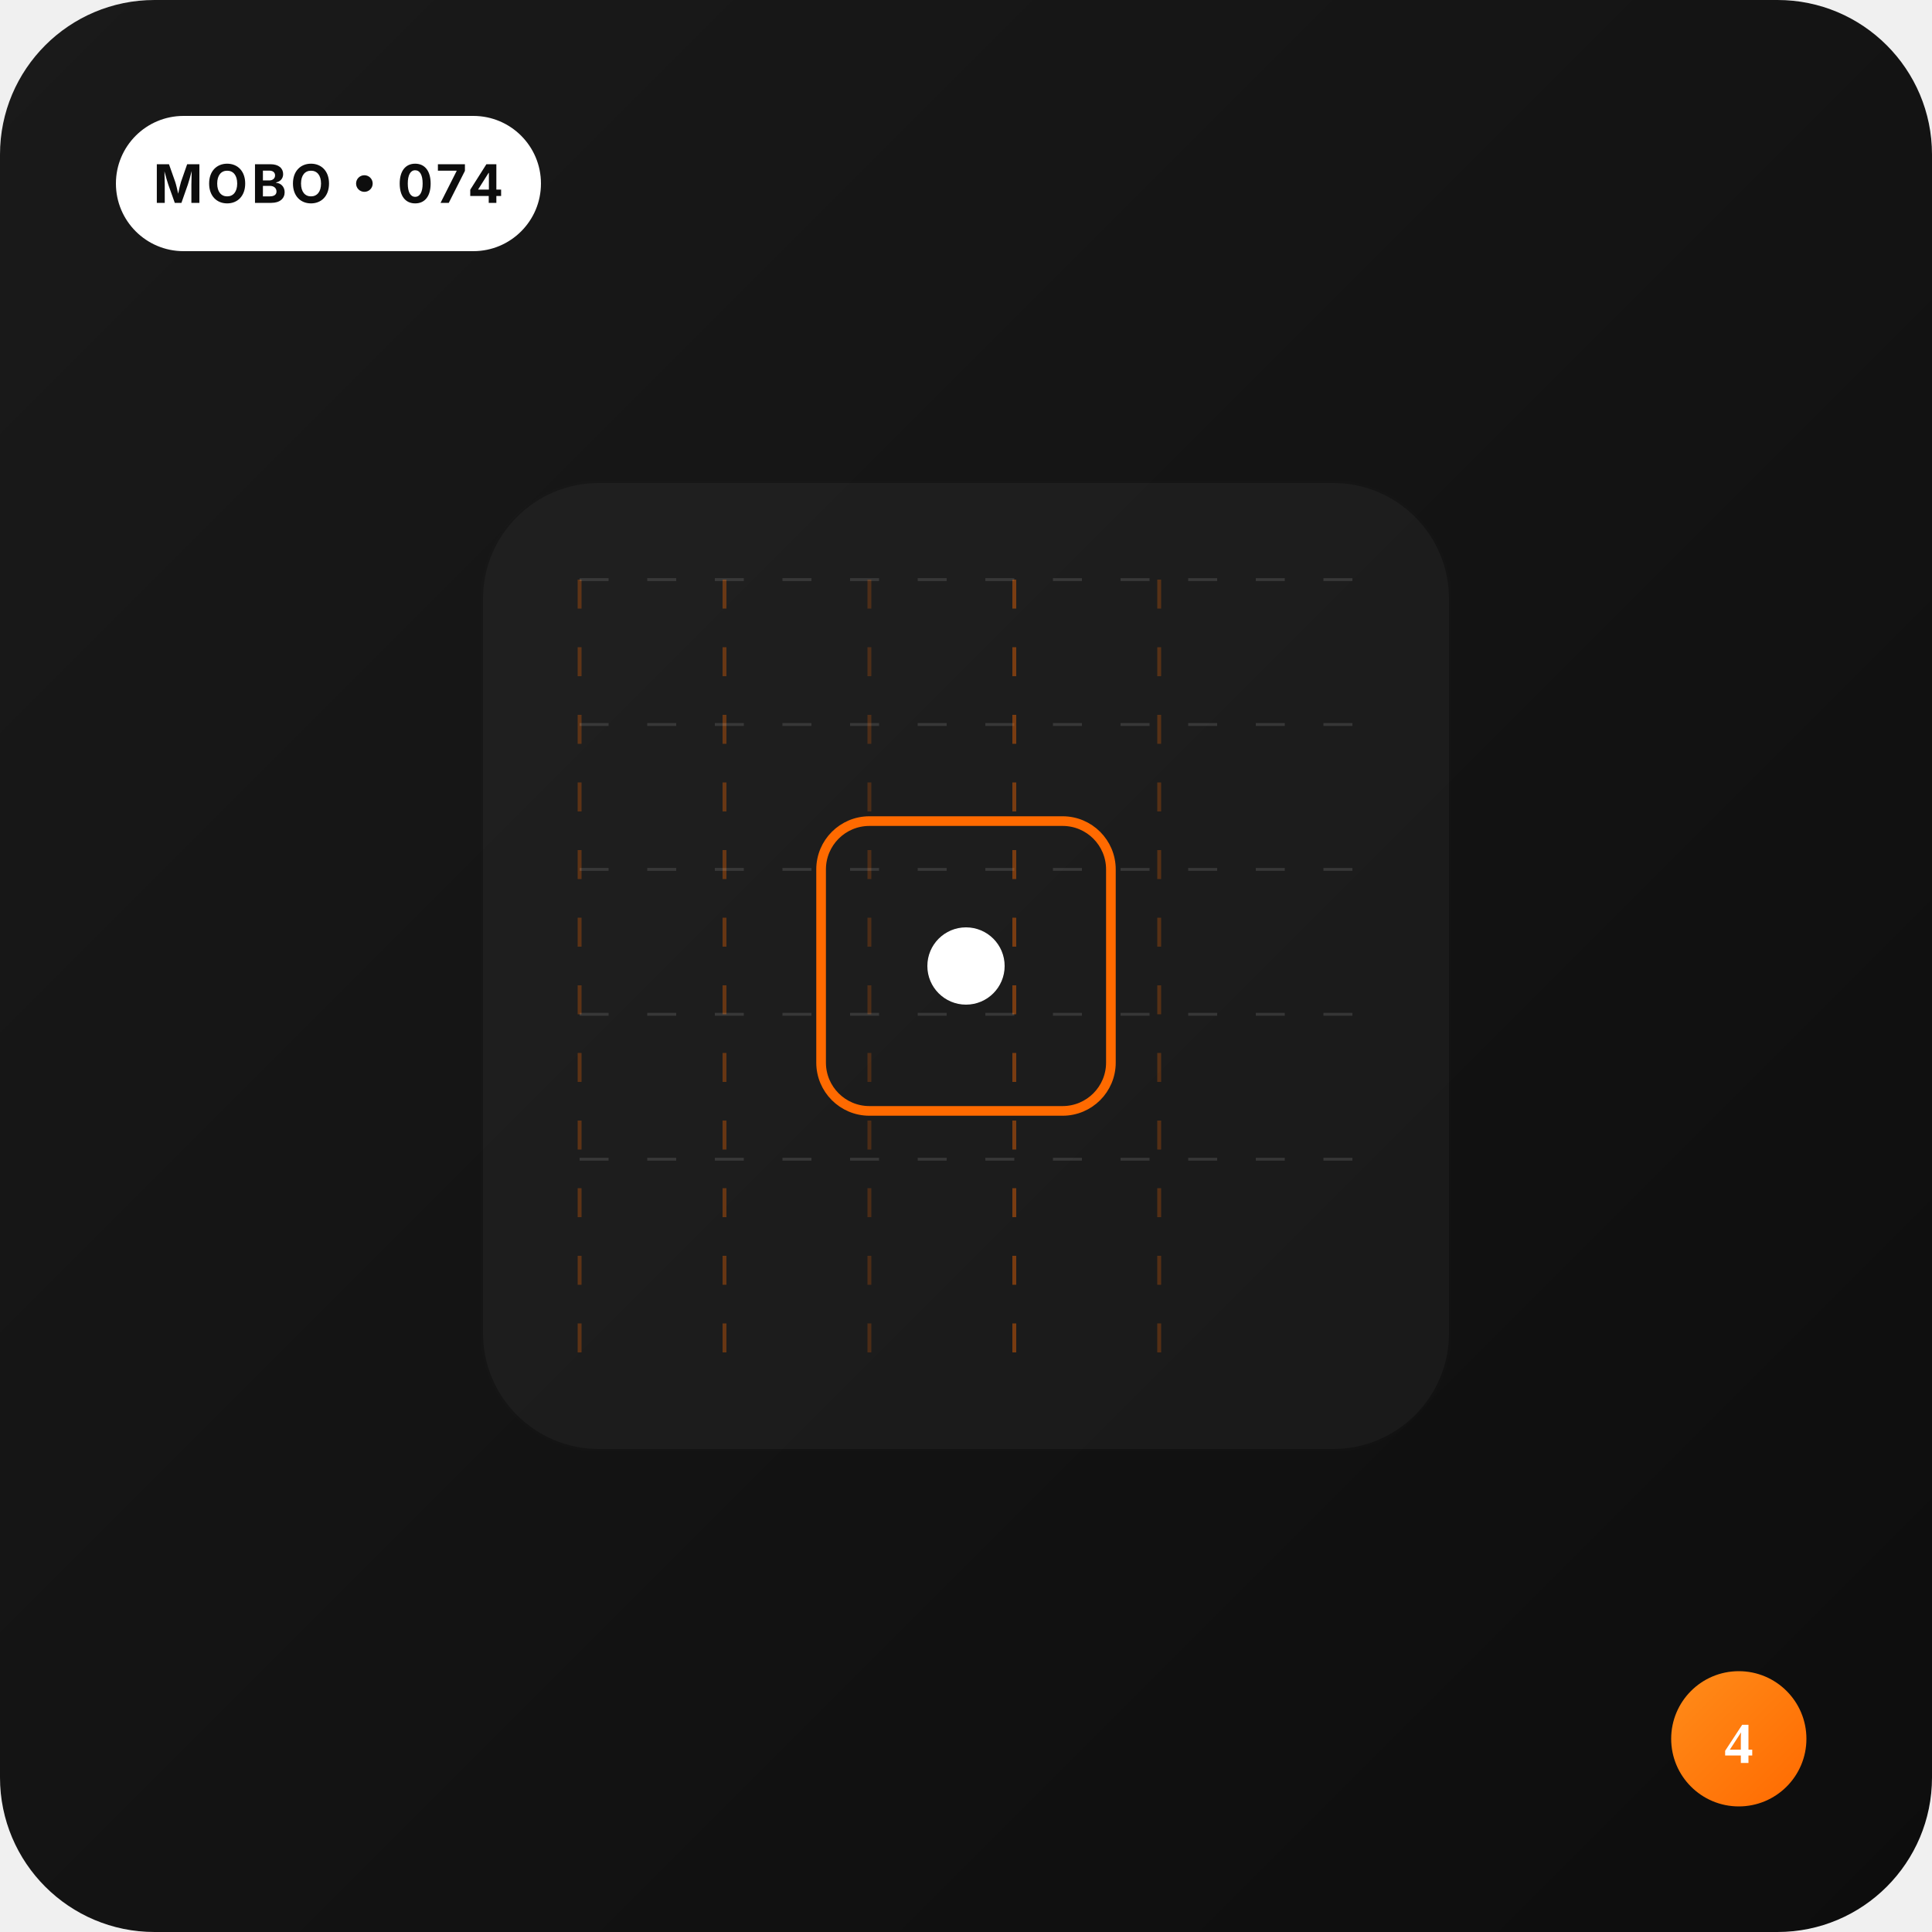
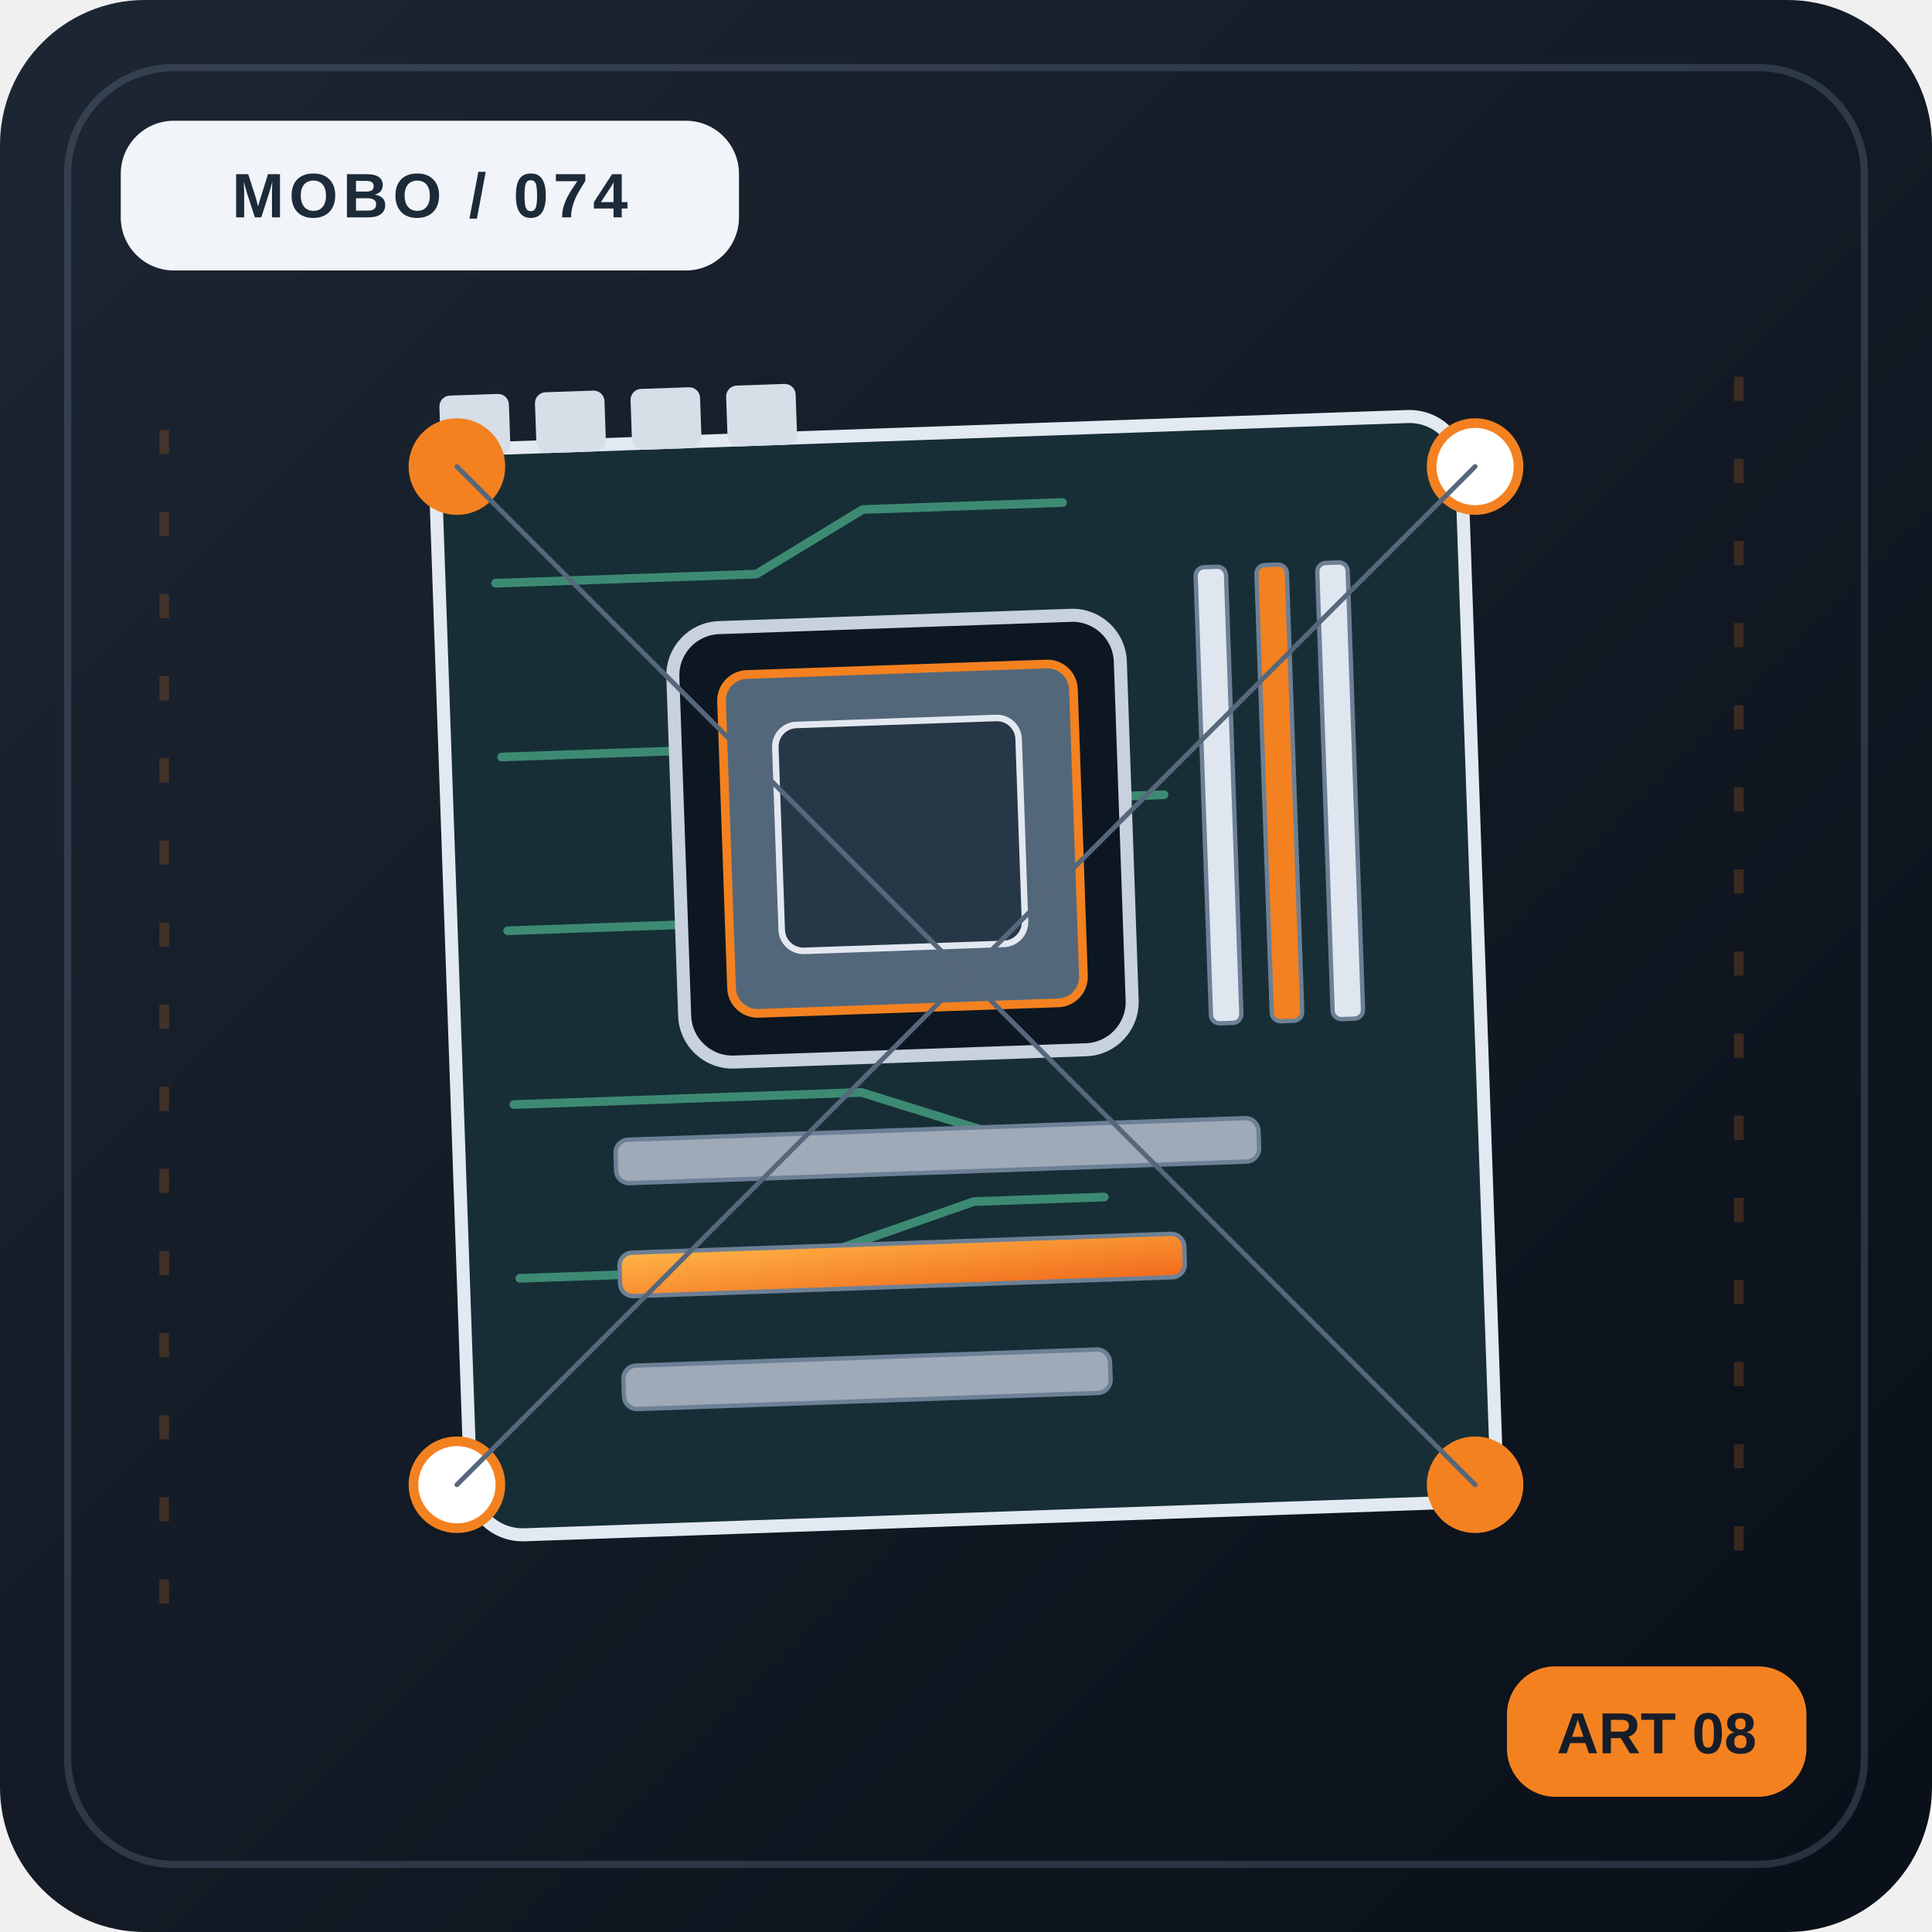
- <svg xmlns="http://www.w3.org/2000/svg" width="400" height="400" viewBox="0 0 400 400">
+ <svg xmlns="http://www.w3.org/2000/svg" width="400" height="400" viewBox="0 0 400 400" role="img" aria-label="Motherboard — design 074" data-creator="Jelvan Elements">
  <defs>
-     <linearGradient id="og" x1="0%" y1="0%" x2="100%" y2="100%">
-       <stop offset="0%" stop-color="#FF8C1A" />
-       <stop offset="100%" stop-color="#FF6A00" />
+     <linearGradient id="accent" x1="0" y1="0" x2="1" y2="1">
+       <stop stop-color="#FFB447" />
+       <stop offset="1" stop-color="#F16A1B" />
    </linearGradient>
-     <linearGradient id="bg" x1="0%" y1="0%" x2="100%" y2="100%">
-       <stop offset="0%" stop-color="#1A1A1A" />
-       <stop offset="100%" stop-color="#0D0D0D" />
+     <linearGradient id="back" x1="0" y1="0" x2="1" y2="1">
+       <stop stop-color="#1D2633" />
+       <stop offset="1" stop-color="#090F18" />
    </linearGradient>
-     <filter id="shadow" x="-20%" y="-20%" width="140%" height="140%">
-       <feDropShadow dx="0" dy="8" stdDeviation="12" flood-color="#000" flood-opacity="0.35" />
-     </filter>
  </defs>
-   <rect width="400" height="400" rx="32" fill="url(#bg)" />
-   <rect x="100" y="100" width="200" height="200" rx="24" fill="#FFFFFF" opacity="0.04" stroke="#FFFFFF" stroke-width="1" stroke-opacity="0.12" />
-   <path d="M120 120 L120 280" stroke="#FF6A00" stroke-width="0.8" opacity="0.287" stroke-dasharray="6 8" />
-   <path d="M120 120 L280 120" stroke="#FFFFFF" stroke-width="0.6" opacity="0.12" stroke-dasharray="6 8" />
-   <path d="M150 120 L150 280" stroke="#FF6A00" stroke-width="0.8" opacity="0.329" stroke-dasharray="6 8" />
-   <path d="M120 150 L280 150" stroke="#FFFFFF" stroke-width="0.6" opacity="0.12" stroke-dasharray="6 8" />
-   <path d="M180 120 L180 280" stroke="#FF6A00" stroke-width="0.8" opacity="0.213" stroke-dasharray="6 8" />
-   <path d="M120 180 L280 180" stroke="#FFFFFF" stroke-width="0.6" opacity="0.12" stroke-dasharray="6 8" />
-   <path d="M210 120 L210 280" stroke="#FF6A00" stroke-width="0.8" opacity="0.408" stroke-dasharray="6 8" />
-   <path d="M120 210 L280 210" stroke="#FFFFFF" stroke-width="0.6" opacity="0.12" stroke-dasharray="6 8" />
-   <path d="M240 120 L240 280" stroke="#FF6A00" stroke-width="0.8" opacity="0.256" stroke-dasharray="6 8" />
-   <path d="M120 240 L280 240" stroke="#FFFFFF" stroke-width="0.6" opacity="0.12" stroke-dasharray="6 8" />
-   <rect x="170" y="170" width="60" height="60" rx="10" fill="none" stroke="#FF6A00" stroke-width="2" />
-   <circle cx="200" cy="200" r="8" fill="#FFFFFF" />
-   <g>
-     <rect x="24" y="24" width="88" height="28" rx="14" fill="#FFFFFF" />
-     <text x="68" y="42" text-anchor="middle" font-family="Inter, Helvetica, sans-serif" font-size="11" font-weight="700" fill="#0D0D0D" letter-spacing="0.8">MOBO • 074</text>
+   <rect width="400" height="400" rx="30" fill="url(#back)" />
+   <rect x="14" y="14" width="372" height="372" rx="22" fill="none" stroke="#6F8197" stroke-opacity=".3" stroke-width="1.5" />
+   <path d="M34 332V80M360 78v250" stroke="#F48120" stroke-opacity=".19" stroke-width="2" stroke-dasharray="5 12" />
+   <g transform="translate(200 202) rotate(-2) scale(0.9)">
+     <rect x="-118" y="-125" width="236" height="250" rx="12" fill="#172E36" stroke="#E3E9F1" stroke-width="3" />
+     <path d="M-105 -94h60l25 -14h46" fill="none" stroke="#3D8A73" stroke-width="2" stroke-linejoin="round" stroke-linecap="round" />
+     <path d="M-105 -54h80l30 14h42" fill="none" stroke="#3D8A73" stroke-width="2" stroke-linejoin="round" stroke-linecap="round" />
+     <path d="M-105 -14h60l35 -14h38" fill="none" stroke="#3D8A73" stroke-width="2" stroke-linejoin="round" stroke-linecap="round" />
+     <path d="M-105 26h80l40 14h34" fill="none" stroke="#3D8A73" stroke-width="2" stroke-linejoin="round" stroke-linecap="round" />
+     <path d="M-105 66h60l45 -14h30" fill="none" stroke="#3D8A73" stroke-width="2" stroke-linejoin="round" stroke-linecap="round" />
+     <rect x="-65" y="-82" width="103" height="100" rx="11" fill="#0D1721" stroke="#C8D2DE" stroke-width="3" />
+     <rect x="-54" y="-71" width="81" height="78" rx="6" fill="#53677B" stroke="#F48120" stroke-width="2" />
+     <rect x="-42" y="-59" width="56" height="52" rx="5" fill="#263848" stroke="#E3E8F0" stroke-width="1.5" />
+     <rect x="56" y="-92" width="7" height="105" rx="2" fill="#E0E6F0" stroke="#6D8095" stroke-width="1" />
+     <rect x="70" y="-92" width="7" height="105" rx="2" fill="#F48120" stroke="#6D8095" stroke-width="1" />
+     <rect x="84" y="-92" width="7" height="105" rx="2" fill="#E0E6F0" stroke="#6D8095" stroke-width="1" />
+     <rect x="-82" y="35" width="148" height="10" rx="3" fill="#9EAAB8" stroke="#6D8095" stroke-width="1" />
+     <rect x="-82" y="61" width="130" height="10" rx="3" fill="url(#accent)" stroke="#6D8095" stroke-width="1" />
+     <rect x="-82" y="87" width="112" height="10" rx="3" fill="#9EAAB8" stroke="#6D8095" stroke-width="1" />
+     <rect x="-116" y="-137" width="15" height="13" rx="2" fill="#D7DEE8" stroke="#D7DEE8" stroke-width="1" />
+     <rect x="-94" y="-137" width="15" height="13" rx="2" fill="#D7DEE8" stroke="#D7DEE8" stroke-width="1" />
+     <rect x="-72" y="-137" width="15" height="13" rx="2" fill="#D7DEE8" stroke="#D7DEE8" stroke-width="1" />
+     <rect x="-50" y="-137" width="15" height="13" rx="2" fill="#D7DEE8" stroke="#D7DEE8" stroke-width="1" />
  </g>
-   <circle cx="360" cy="360" r="14" fill="url(#og)" />
-   <text x="360" y="365" text-anchor="middle" font-size="12" fill="#FFFFFF" font-weight="800">4</text>
+   <circle cx="305.4" cy="307.4" r="9" fill="#F48120" stroke="#F48120" stroke-width="2" />
+   <path d="M305.4 307.4L200 202" stroke="#56677B" stroke-width="1" stroke-linecap="round" fill="none" />
+   <circle cx="94.6" cy="307.4" r="9" fill="#FFFFFF" stroke="#F48120" stroke-width="2" />
+   <path d="M94.6 307.4L200 202" stroke="#56677B" stroke-width="1" stroke-linecap="round" fill="none" />
+   <circle cx="94.6" cy="96.6" r="9" fill="#F48120" stroke="#F48120" stroke-width="2" />
+   <path d="M94.6 96.6L200 202" stroke="#56677B" stroke-width="1" stroke-linecap="round" fill="none" />
+   <circle cx="305.4" cy="96.6" r="9" fill="#FFFFFF" stroke="#F48120" stroke-width="2" />
+   <path d="M305.4 96.6L200 202" stroke="#56677B" stroke-width="1" stroke-linecap="round" fill="none" />
+   <rect x="25" y="25" width="128" height="31" rx="11" fill="#F1F4F8" />
+   <text x="89" y="45" text-anchor="middle" fill="#1C2A39" font-family="Arial, sans-serif" font-size="13" font-weight="700" letter-spacing="1">MOBO / 074</text>
+   <rect x="312" y="345" width="62" height="27" rx="10" fill="#F48120" />
+   <text x="343" y="363" text-anchor="middle" fill="#161D29" font-family="Arial, sans-serif" font-size="12" font-weight="700">ART 08</text>
</svg>
